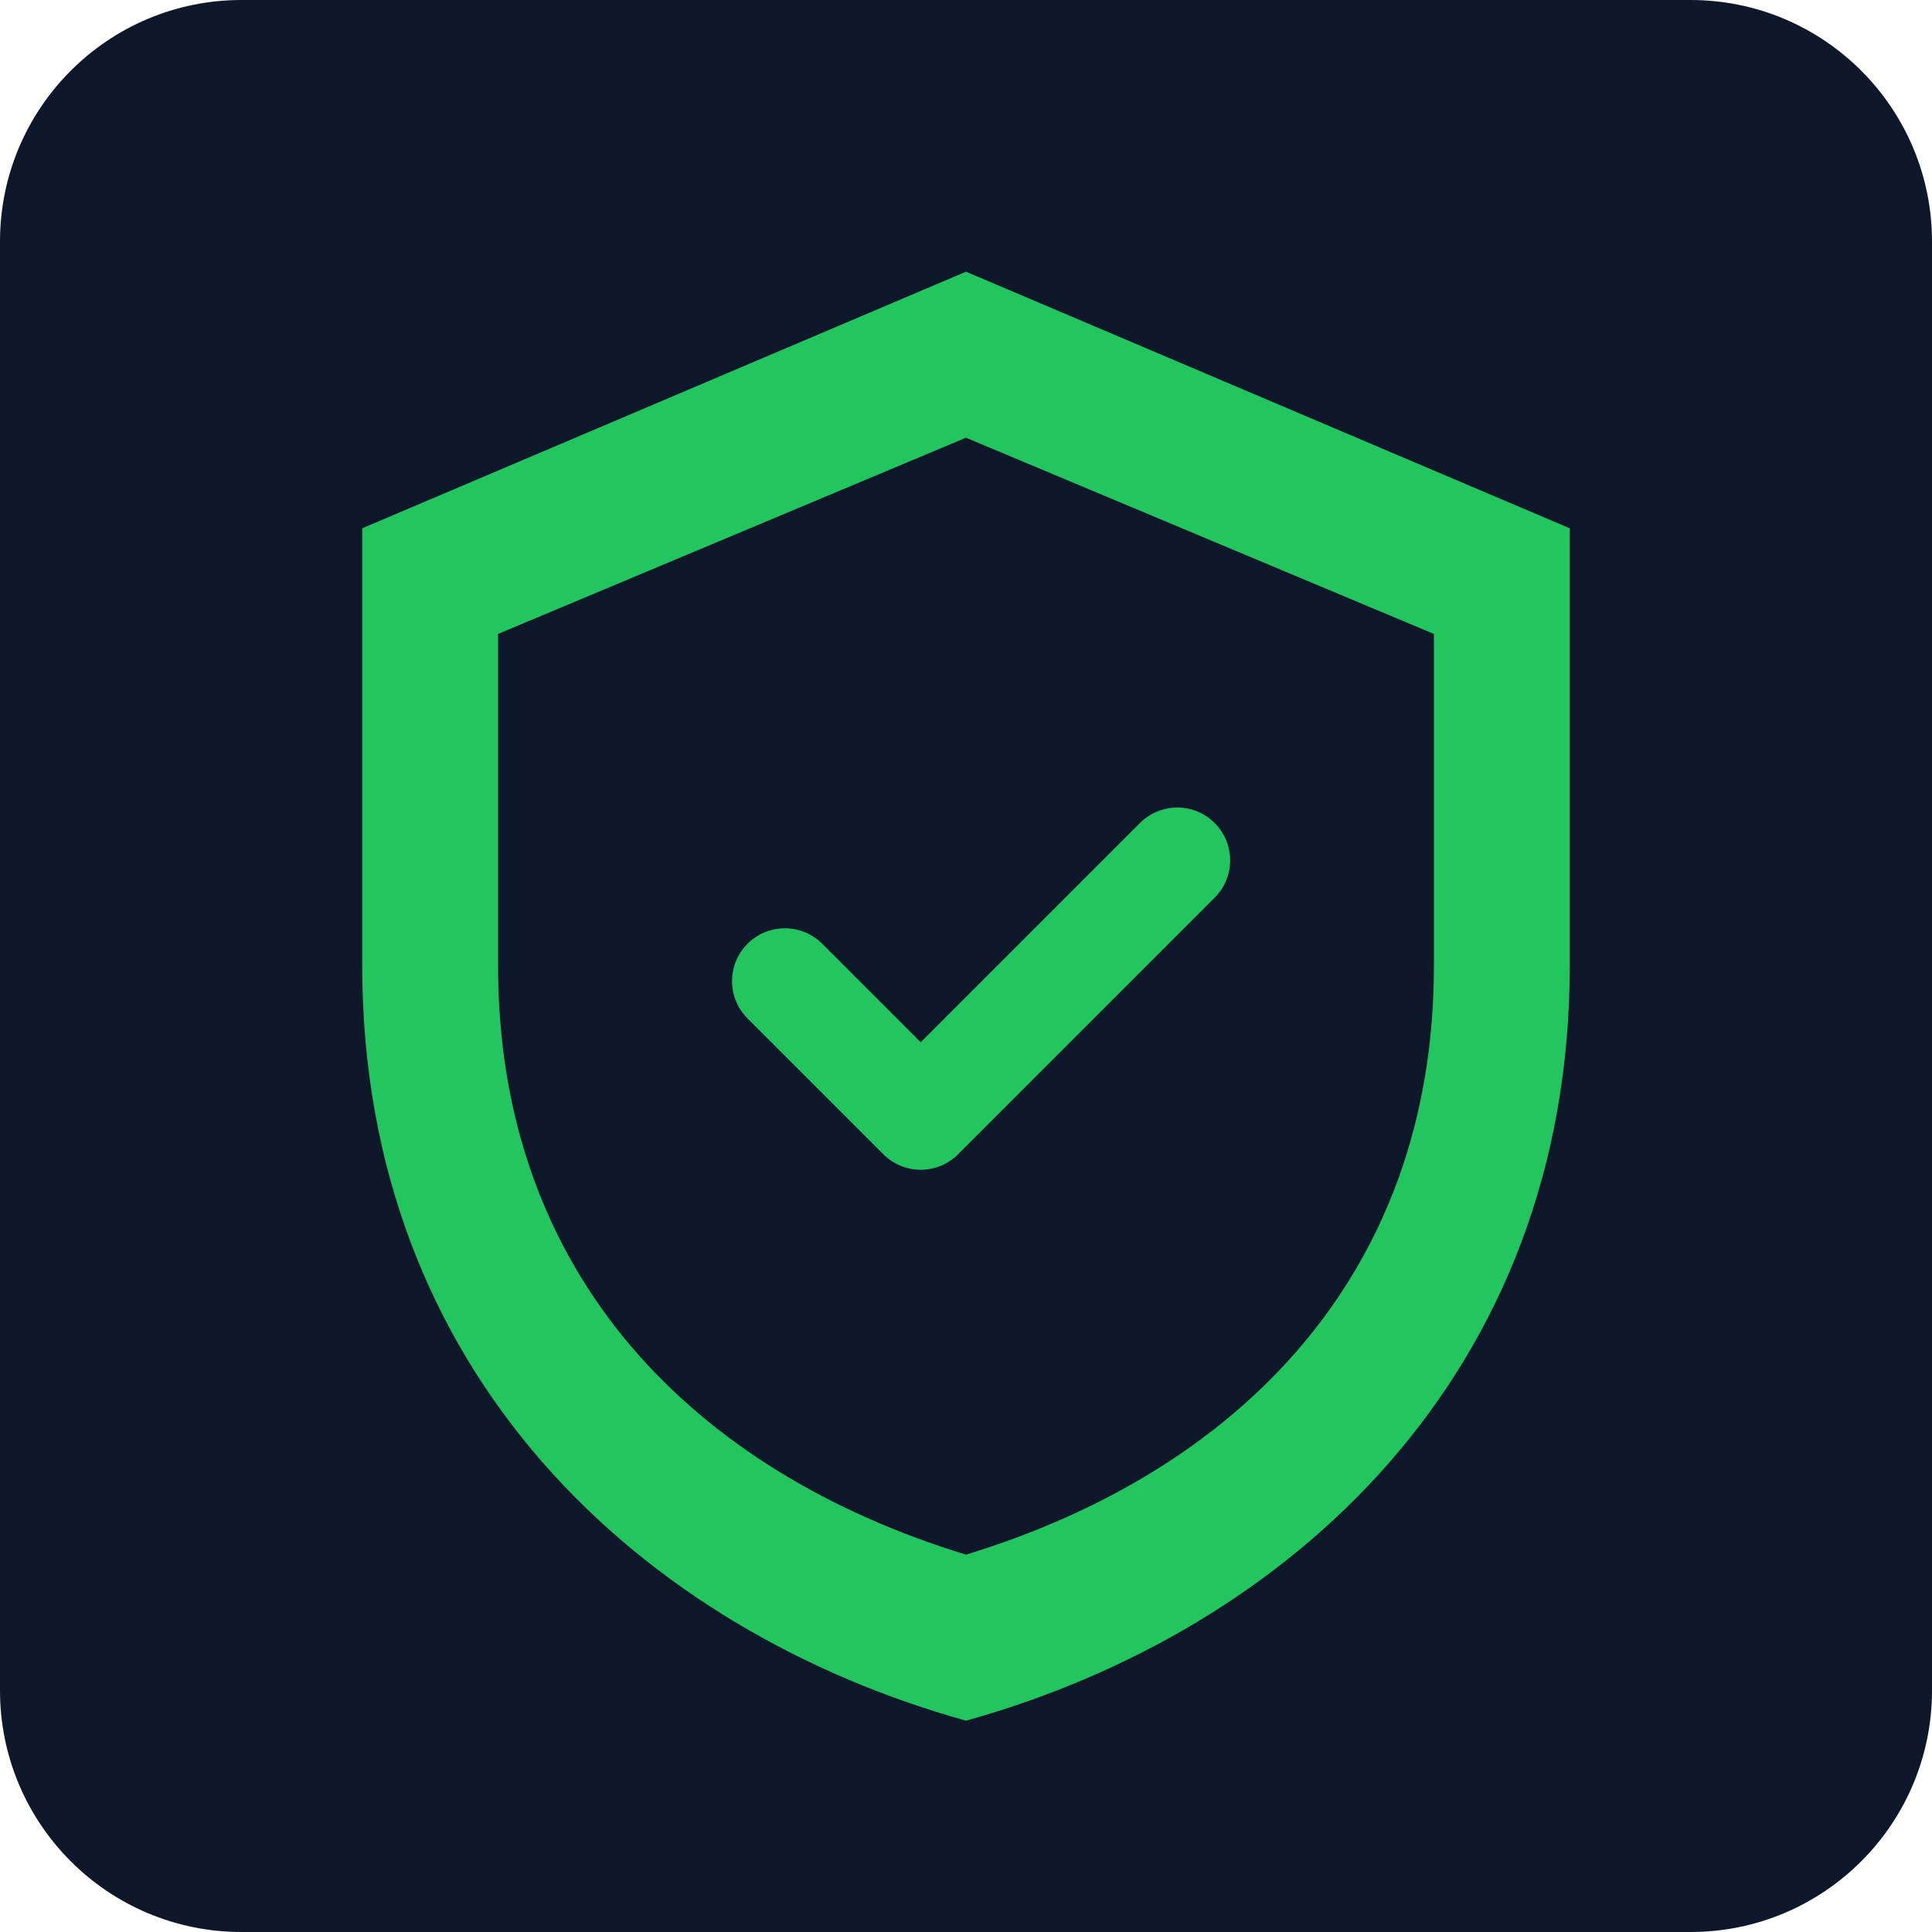
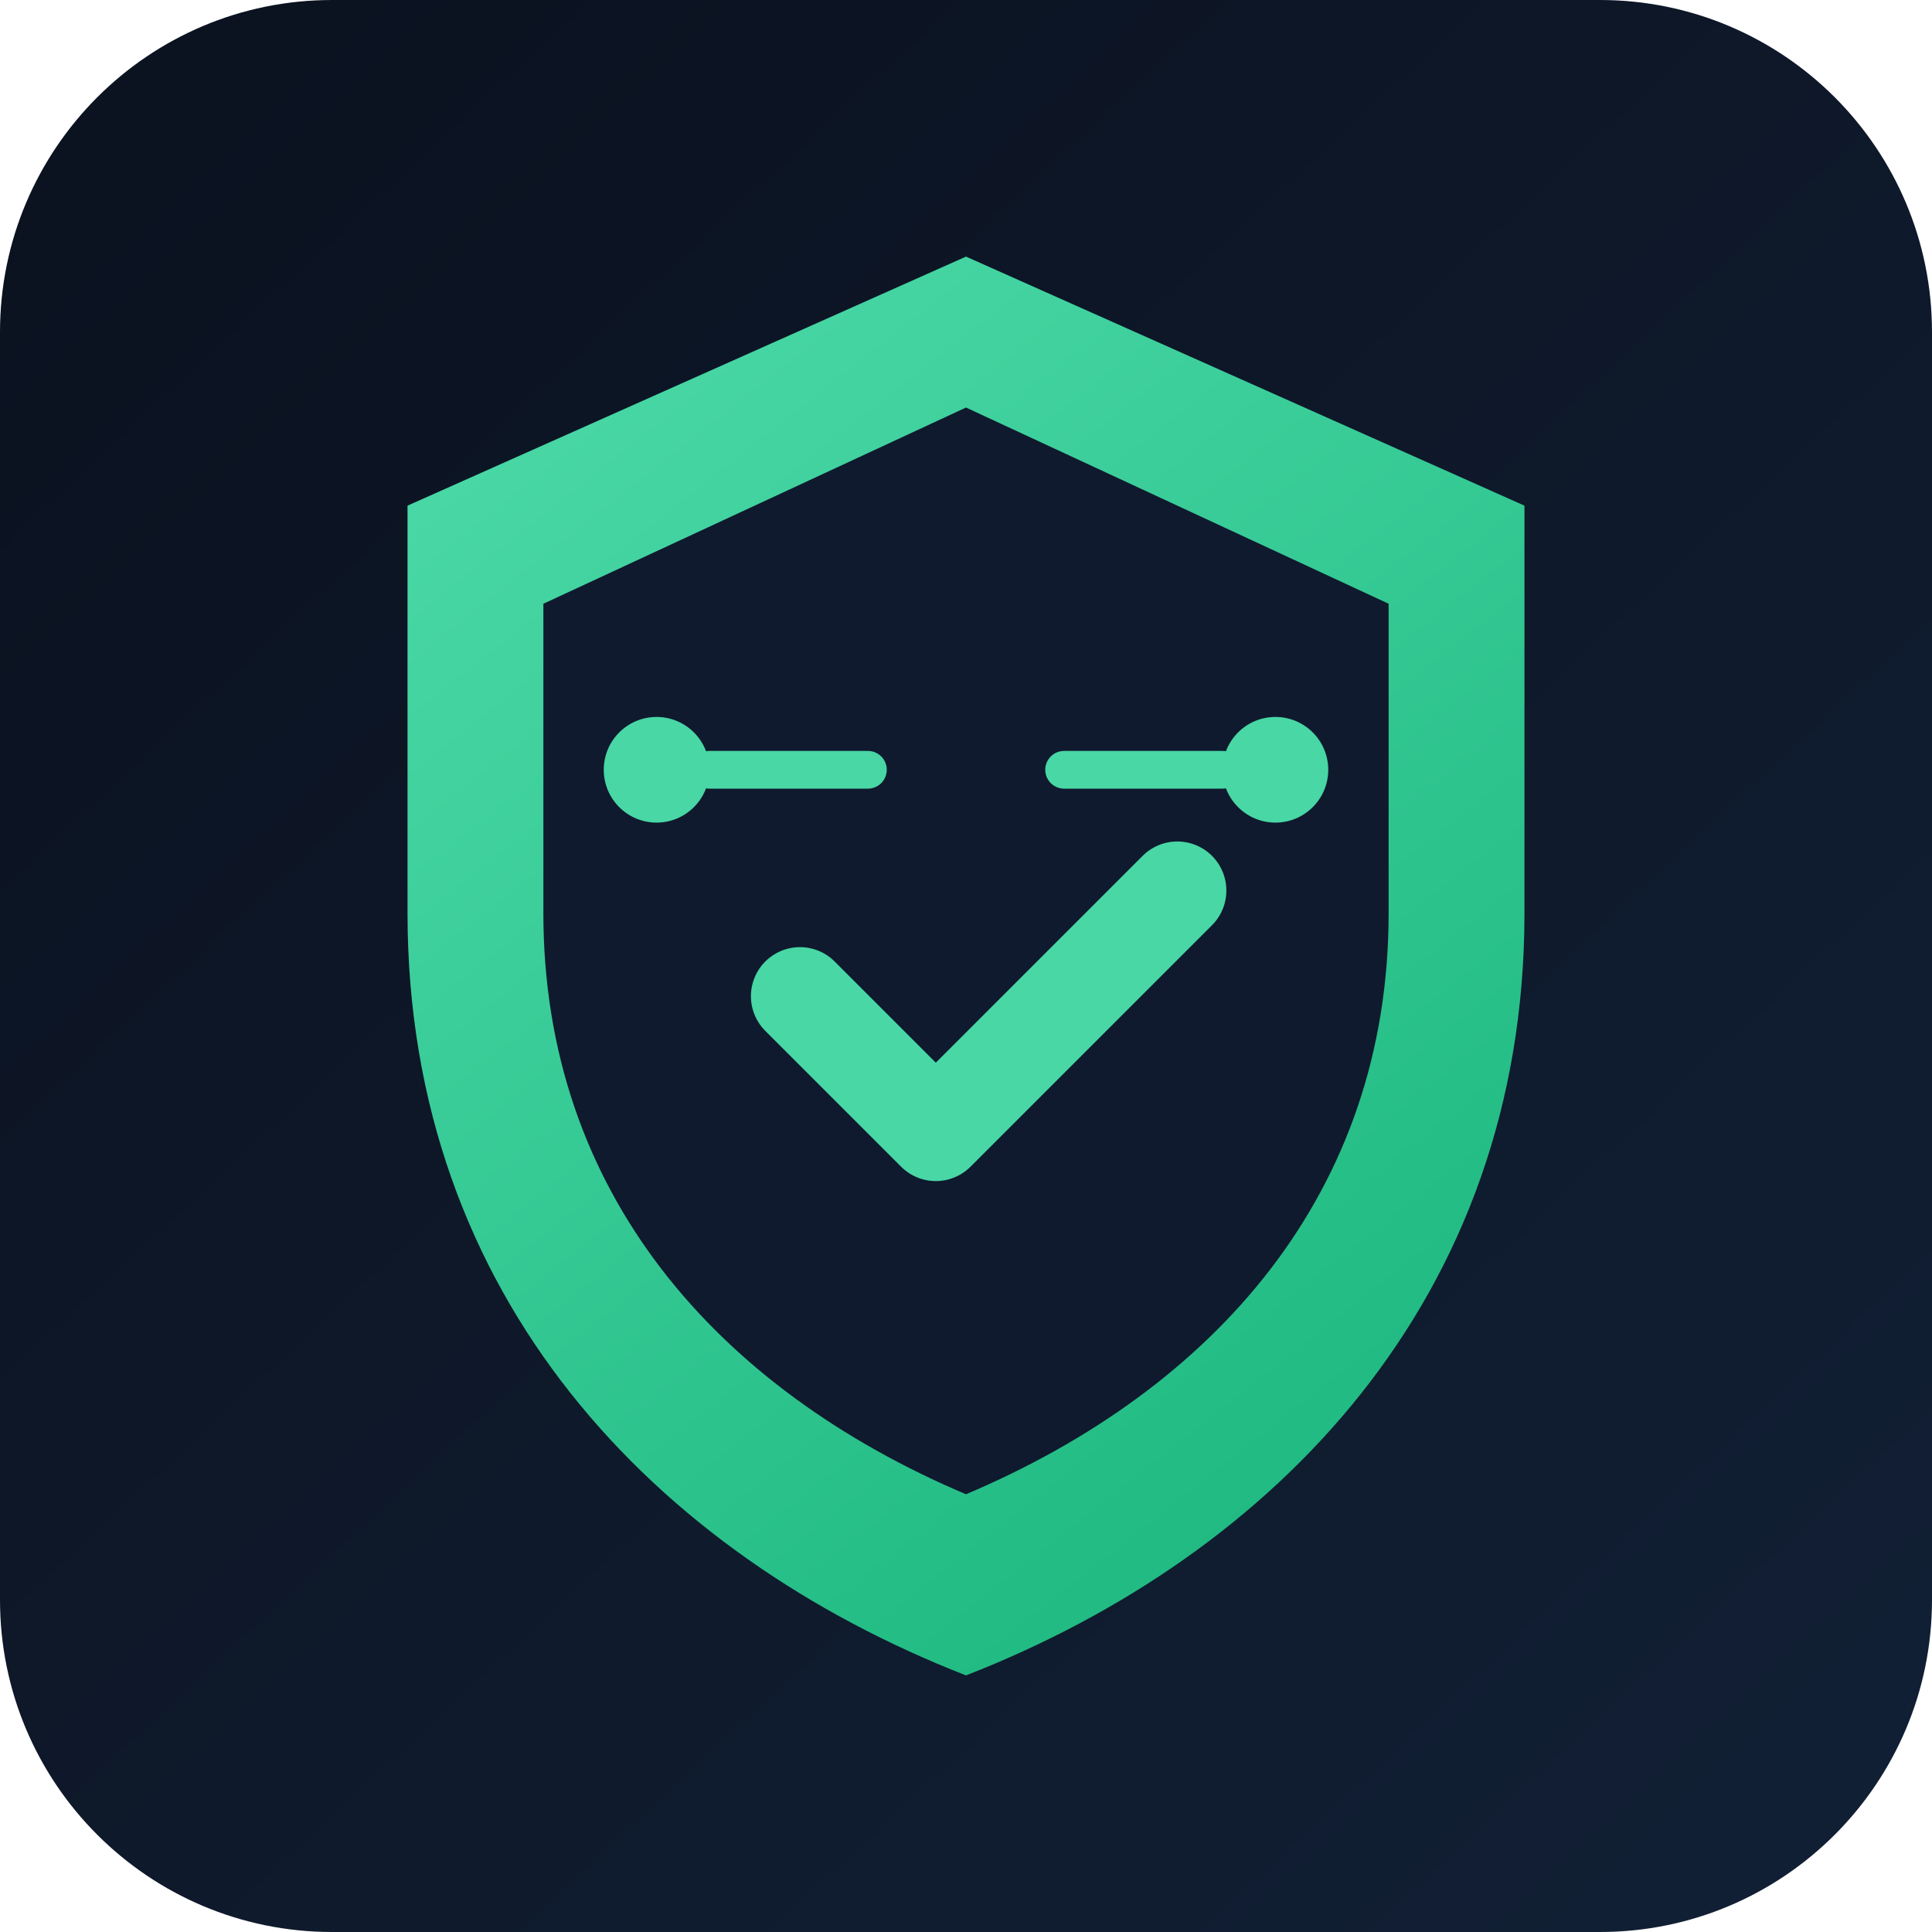
<svg xmlns="http://www.w3.org/2000/svg" width="256" height="256" viewBox="0 0 256 256" role="img" aria-label="Safe Agent logo">
-   <rect width="256" height="256" rx="32" fill="#0f172a" />
-   <path d="M128 36 48 70v58c0 54 37 88 80 100 43-12 80-46 80-100V70l-80-34Z" fill="#22c55e" />
-   <path d="M128 58 66 84v44c0 41 26 67 62 78 36-11 62-37 62-78V84l-62-26Z" fill="#0f172a" />
-   <path d="m104 130 18 18 34-34" fill="none" stroke="#22c55e" stroke-linecap="round" stroke-linejoin="round" stroke-width="14" />
+   <defs>
+     <linearGradient id="bg" x1="24" y1="16" x2="232" y2="240" gradientUnits="userSpaceOnUse">
+       <stop offset="0" stop-color="#0b1220" />
+       <stop offset="1" stop-color="#111f34" />
+     </linearGradient>
+     <linearGradient id="shield" x1="72" y1="54" x2="184" y2="196" gradientUnits="userSpaceOnUse">
+       <stop offset="0" stop-color="#48d7a5" />
+       <stop offset="1" stop-color="#1fb981" />
+     </linearGradient>
+   </defs>
+   <rect width="256" height="256" rx="44" fill="url(#bg)" />
+   <path d="M128 34 54 67v54c0 51 33 85 74 101 41-16 74-50 74-101V67l-74-33Z" fill="url(#shield)" />
+   <path d="M128 54 72 80v41c0 37 23 63 56 77 33-14 56-40 56-77V80l-56-26Z" fill="#0f1a2e" />
+   <path d="m106 132 18 18 32-32" fill="none" stroke="#48d7a5" stroke-linecap="round" stroke-linejoin="round" stroke-width="13" />
+   <circle cx="87" cy="102" r="7" fill="#48d7a5" />
+   <circle cx="169" cy="102" r="7" fill="#48d7a5" />
+   <path d="M94 102h21M141 102h21" stroke="#48d7a5" stroke-width="5" stroke-linecap="round" />
</svg>
